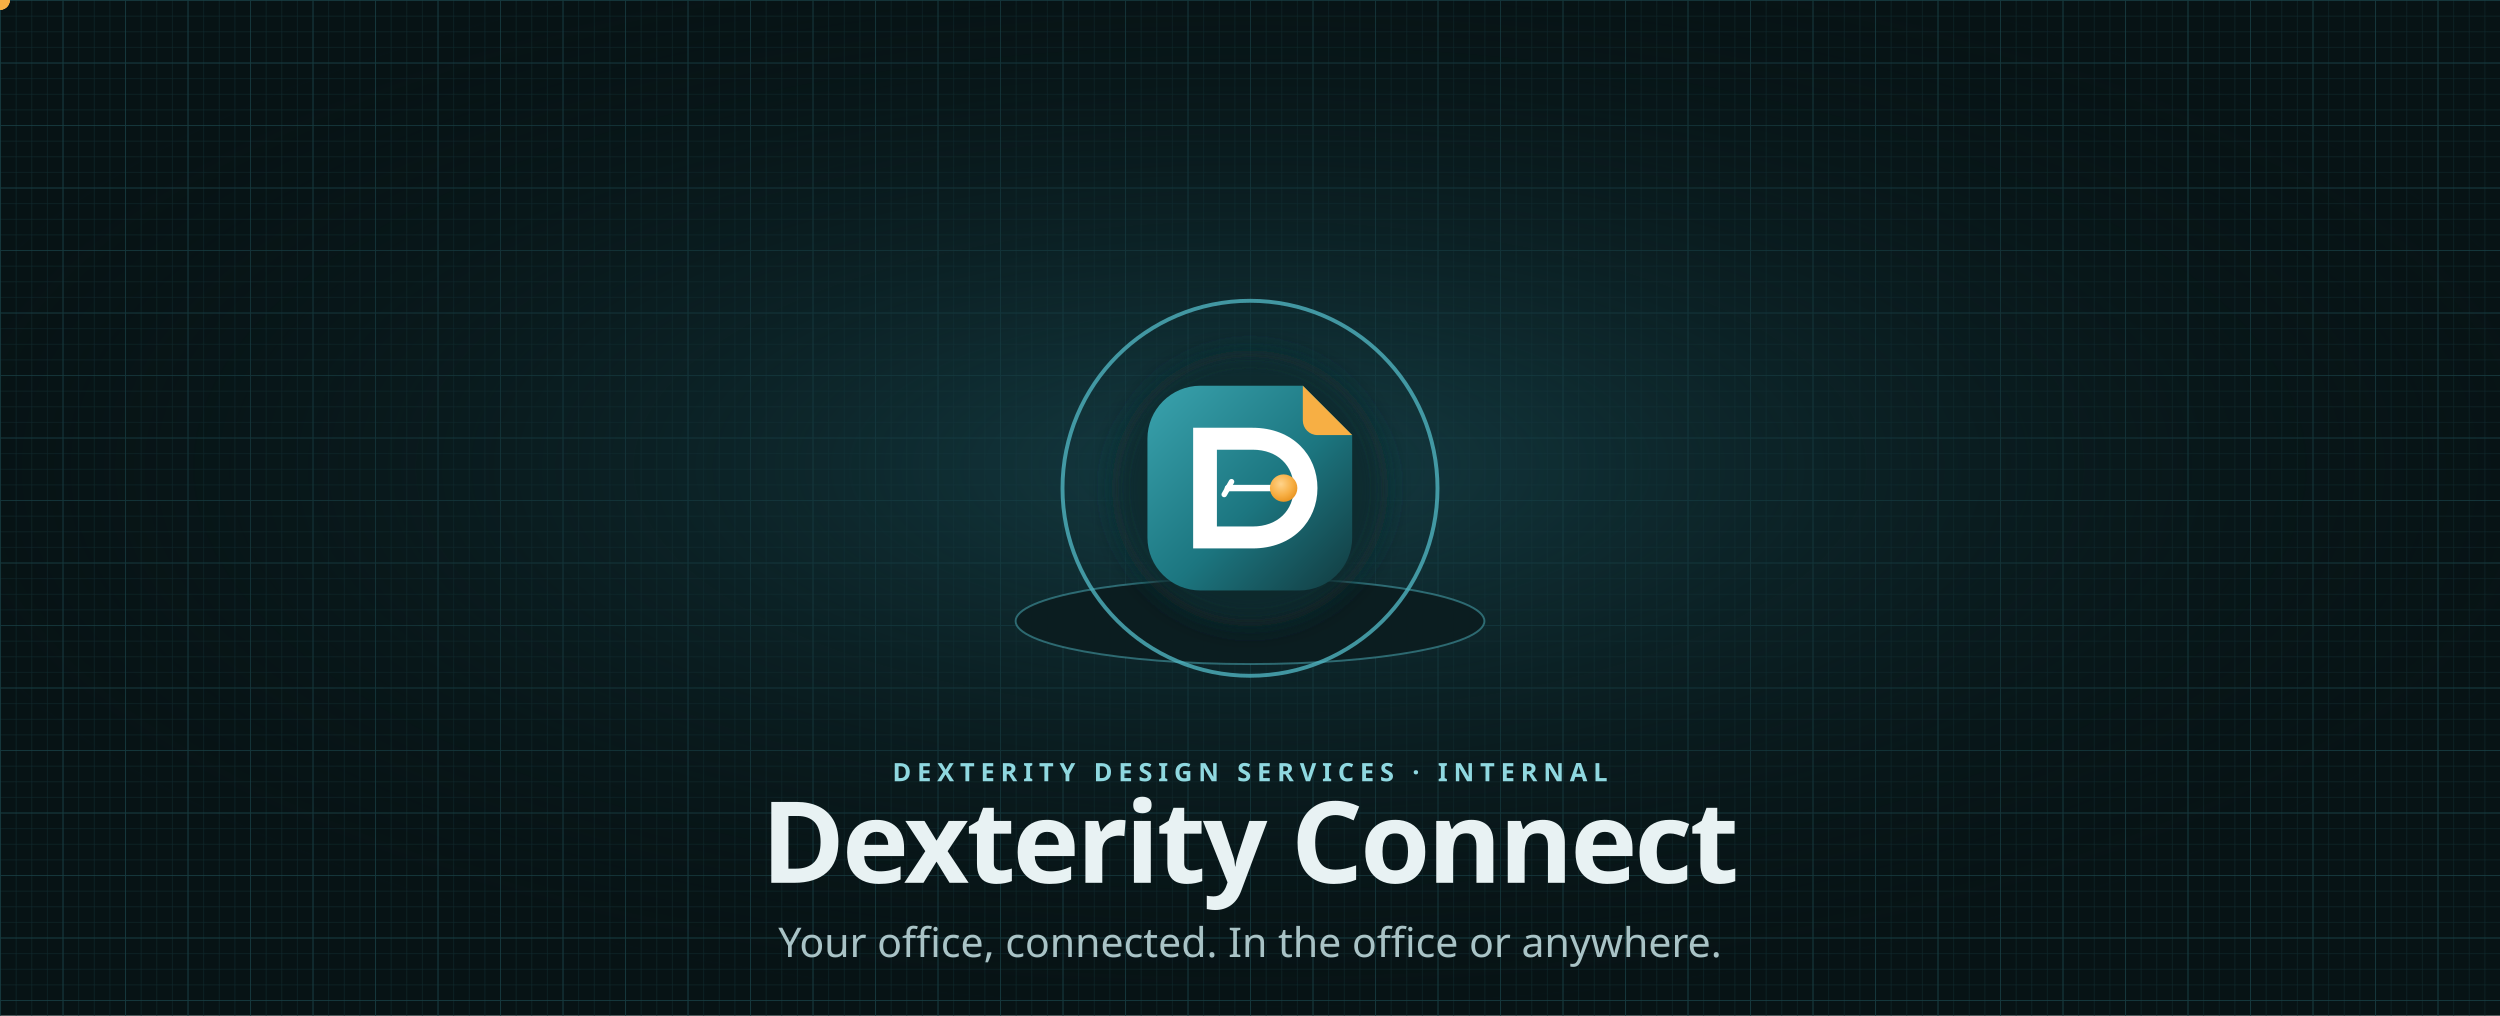
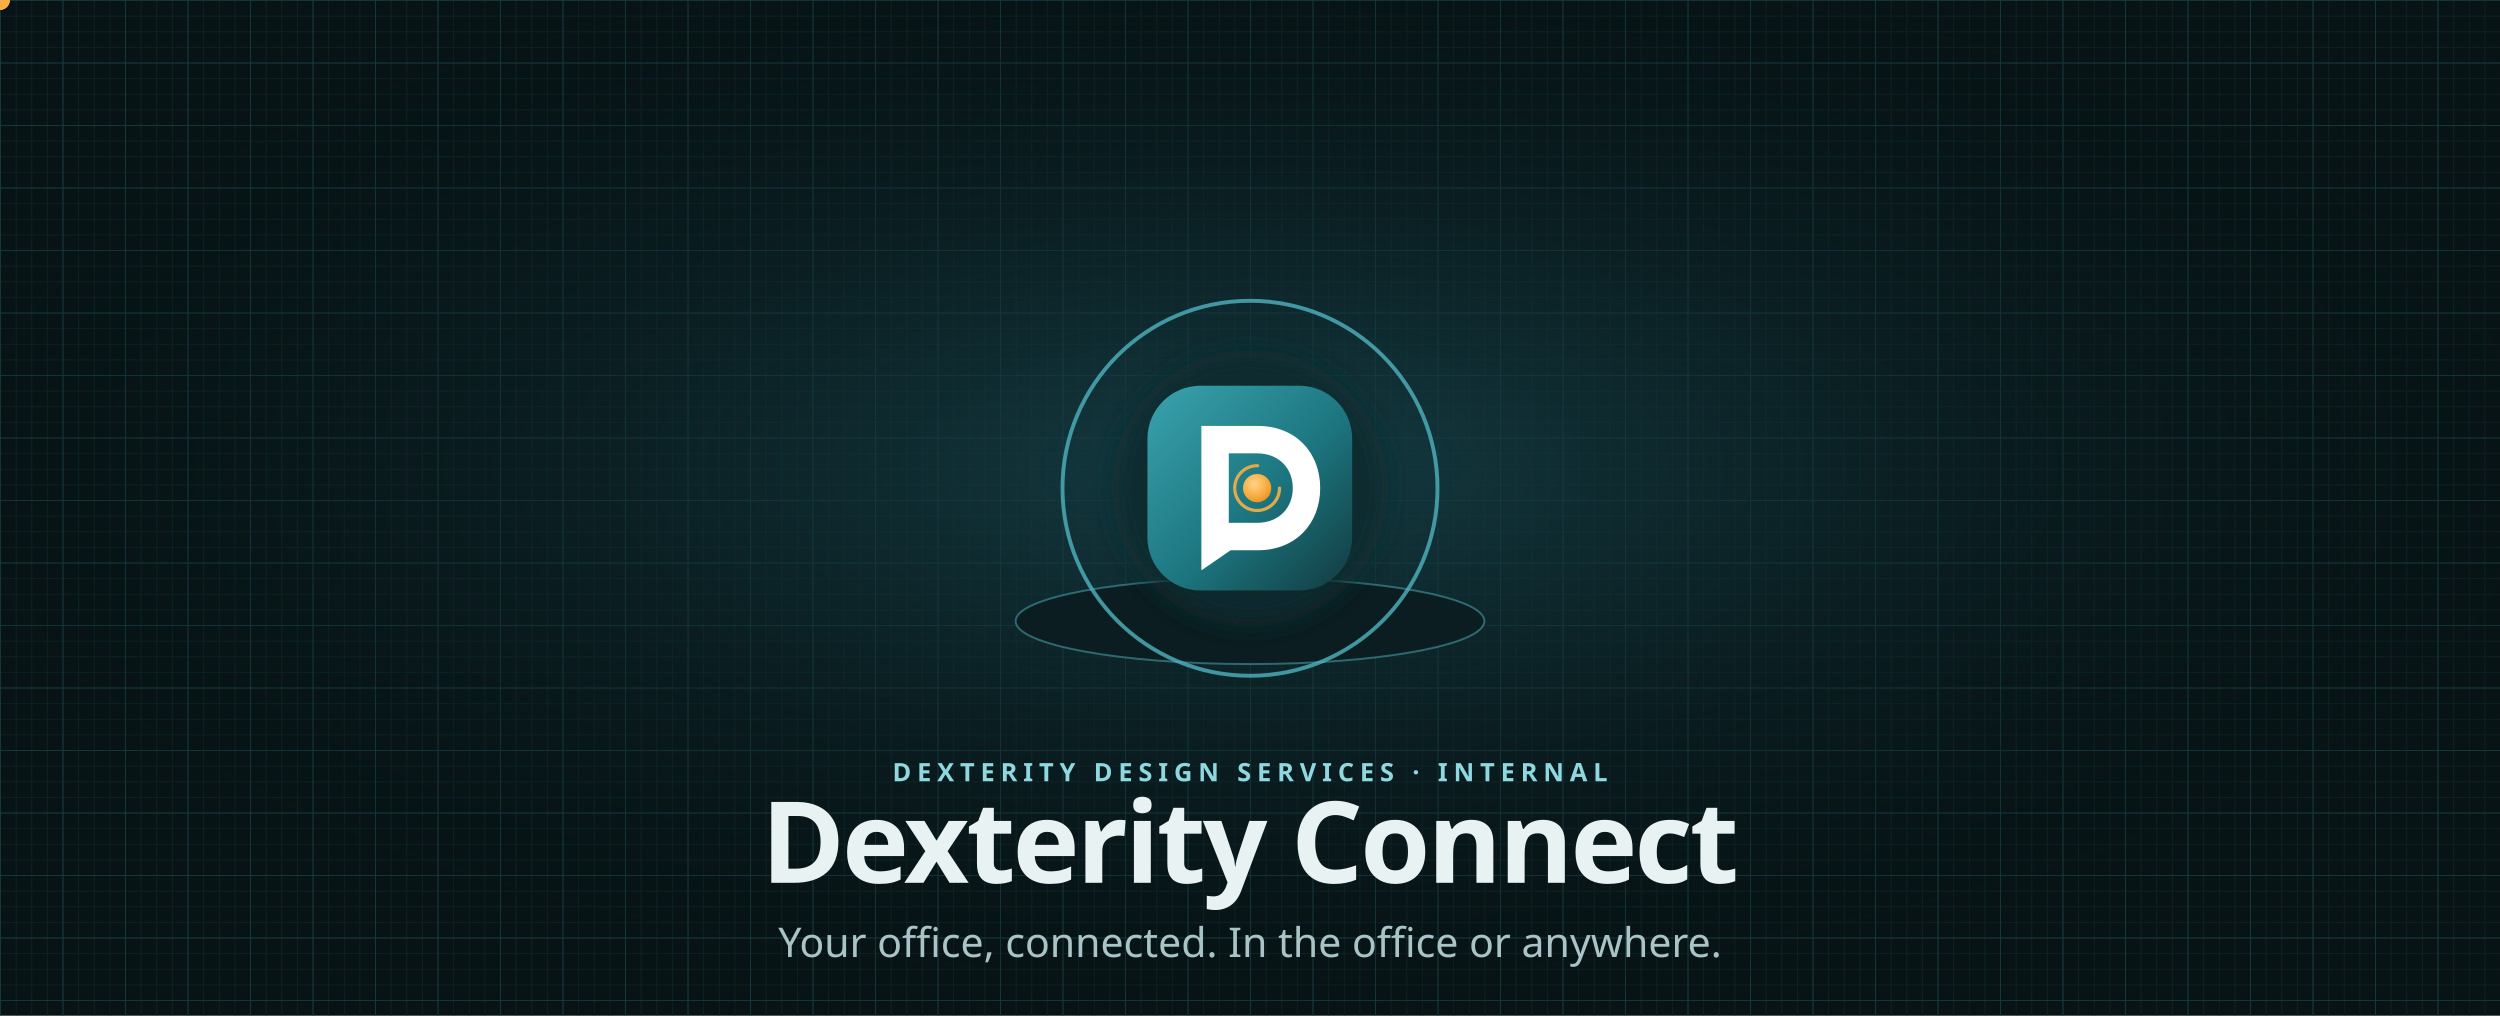
<svg xmlns="http://www.w3.org/2000/svg" viewBox="0 0 1280 520" width="1280" height="520" role="img" aria-label="Dexterity Connect: your office, connected. No internet required.">
  <defs>
    <pattern id="g" width="32" height="32" patternUnits="userSpaceOnUse">
      <path d="M32 0H0V32" fill="none" stroke="#1c4a50" stroke-width="1" opacity=".55" />
    </pattern>
    <pattern id="gf" width="8" height="8" patternUnits="userSpaceOnUse">
      <path d="M8 0H0V8" fill="none" stroke="#10292d" stroke-width=".6" />
    </pattern>
    <radialGradient id="glow" cx="50%" cy="46%" r="55%">
      <stop offset="0" stop-color="#16424a" stop-opacity=".9" />
      <stop offset="1" stop-color="#071315" stop-opacity="0" />
    </radialGradient>
    <linearGradient id="tile" x1="0" y1="0" x2="1" y2="1">
      <stop offset="0" stop-color="#3aa3ae" />
      <stop offset=".55" stop-color="#1c7680" />
      <stop offset="1" stop-color="#123a3f" />
    </linearGradient>
    <radialGradient id="spark" cx="40%" cy="35%" r="70%">
      <stop offset="0" stop-color="#ffd38a" />
      <stop offset=".6" stop-color="#f7af44" />
      <stop offset="1" stop-color="#e8921e" />
    </radialGradient>
    <filter id="soft" x="-50%" y="-50%" width="200%" height="200%">
      <feGaussianBlur stdDeviation="6" />
    </filter>
    <style>
      .link { fill: none; stroke: #4fb3bf; stroke-width: 1.4; stroke-dasharray: 520; stroke-dashoffset: 520; opacity: .85; animation: draw 2.4s cubic-bezier(.2,.8,.2,1) forwards; }
      .pc { opacity: 0; animation: rise .8s cubic-bezier(.2,.8,.2,1) forwards; }
      .pc rect.scr { fill: #2a8c98; animation: blink 4s ease-in-out infinite; }
      .title { font: 700 58px 'Outfit', 'Segoe UI', system-ui, sans-serif; fill: #e8f2f3; letter-spacing: -1.5px; }
      .tag { font: 400 21px 'Segoe UI', system-ui, sans-serif; fill: #a9c3c6; }
      .label { font: 600 13px 'Segoe UI', system-ui, sans-serif; fill: #8fd8e0; letter-spacing: 3px; }
      .ring { fill: none; stroke: #4fb3bf; stroke-width: 2; opacity: .8; transform-origin: 640px 250px; animation: breathe 3.2s ease-in-out infinite; }
      .halo { fill: none; stroke: #f7af44; stroke-width: 2; opacity: 0; transform-origin: 640px 250px; animation: ping 3.2s ease-out infinite; }
      @keyframes draw { to { stroke-dashoffset: 0; } }
      @keyframes rise { from { opacity: 0; transform: translateY(10px); } to { opacity: 1; transform: none; } }
      @keyframes blink { 0%, 100% { opacity: .75; } 50% { opacity: 1; } }
      @keyframes breathe { 50% { transform: scale(1.03); } }
      @keyframes ping { 0% { opacity: .7; transform: scale(.7); } 100% { opacity: 0; transform: scale(1.5); } }
    </style>
  </defs>
  <rect width="1280" height="520" fill="#071315" />
  <rect width="1280" height="520" fill="url(#gf)" />
  <rect width="1280" height="520" fill="url(#g)" />
  <rect width="1280" height="520" fill="url(#glow)" />
  <g>
    <path id="l1" class="link" d="M640 250 Q 470 160 300 130" style="animation-delay:.2s" />
    <path id="l2" class="link" d="M640 250 Q 430 250 210 260" style="animation-delay:.35s" />
    <path id="l3" class="link" d="M640 250 Q 470 350 320 400" style="animation-delay:.5s" />
    <path id="l4" class="link" d="M640 250 Q 810 160 980 130" style="animation-delay:.25s" />
    <path id="l5" class="link" d="M640 250 Q 850 250 1070 260" style="animation-delay:.4s" />
    <path id="l6" class="link" d="M640 250 Q 810 350 960 400" style="animation-delay:.55s" />
  </g>
  <g fill="#1a3236">
    <g class="pc" style="animation-delay:.9s">
      <rect class="scr" x="270" y="104" width="60" height="38" rx="4" />
      <rect x="297" y="142" width="6" height="16" />
      <rect x="284" y="157" width="32" height="4" rx="2" />
    </g>
    <g class="pc" style="animation-delay:1s">
      <rect class="scr" x="180" y="234" width="60" height="38" rx="4" />
      <rect x="207" y="272" width="6" height="16" />
      <rect x="194" y="287" width="32" height="4" rx="2" />
    </g>
    <g class="pc" style="animation-delay:1.1s">
      <rect class="scr" x="290" y="374" width="60" height="38" rx="4" />
      <rect x="317" y="412" width="6" height="16" />
      <rect x="304" y="427" width="32" height="4" rx="2" />
    </g>
    <g class="pc" style="animation-delay:.95s">
      <rect class="scr" x="950" y="104" width="60" height="38" rx="4" />
      <rect x="977" y="142" width="6" height="16" />
      <rect x="964" y="157" width="32" height="4" rx="2" />
    </g>
    <g class="pc" style="animation-delay:1.05s">
      <rect class="scr" x="1040" y="234" width="60" height="38" rx="4" />
      <rect x="1067" y="272" width="6" height="16" />
      <rect x="1054" y="287" width="32" height="4" rx="2" />
    </g>
    <g class="pc" style="animation-delay:1.15s">
      <rect x="944" y="372" width="30" height="52" rx="6" fill="#1a3236" />
      <rect class="scr" x="948" y="378" width="22" height="40" rx="3" />
    </g>
  </g>
  <g>
    <circle r="5" fill="#f7af44">
      <animateMotion dur="2.6s" begin="2s" repeatCount="indefinite">
        <mpath href="#l1" />
      </animateMotion>
    </circle>
    <circle r="4" fill="#ffffff">
      <animateMotion dur="3.1s" begin="2.4s" repeatCount="indefinite" keyPoints="1;0" keyTimes="0;1" calcMode="linear">
        <mpath href="#l2" />
      </animateMotion>
    </circle>
    <circle r="5" fill="#f7af44">
      <animateMotion dur="2.2s" begin="2.8s" repeatCount="indefinite">
        <mpath href="#l3" />
      </animateMotion>
    </circle>
    <circle r="5" fill="#f7af44">
      <animateMotion dur="2.9s" begin="2.2s" repeatCount="indefinite" keyPoints="1;0" keyTimes="0;1" calcMode="linear">
        <mpath href="#l4" />
      </animateMotion>
    </circle>
    <circle r="4" fill="#ffffff">
      <animateMotion dur="2.4s" begin="2.6s" repeatCount="indefinite">
        <mpath href="#l5" />
      </animateMotion>
    </circle>
    <circle r="5" fill="#f7af44">
      <animateMotion dur="3.3s" begin="3s" repeatCount="indefinite" keyPoints="1;0" keyTimes="0;1" calcMode="linear">
        <mpath href="#l6" />
      </animateMotion>
    </circle>
  </g>
  <ellipse cx="640" cy="318" rx="120" ry="22" fill="#0b1d20" stroke="#4fb3bf" stroke-opacity=".5" />
  <circle class="halo" cx="640" cy="250" r="96" />
  <circle class="ring" cx="640" cy="250" r="96" />
  <circle cx="640" cy="250" r="70" fill="#0f2a2e" filter="url(#soft)" opacity=".9" />
  <g transform="translate(580 190) scale(.234)">
-     <path d="M148 32 H372 L480 140 V364 A116 116 0 0 1 364 480 H148 A116 116 0 0 1 32 364 V148 A116 116 0 0 1 148 32 Z" fill="url(#tile)" />
-     <path d="M372 32 V108 A32 32 0 0 0 404 140 H480 Z" fill="#f7af44" />
-     <path fill="#ffffff" fill-rule="evenodd" d="M132 124 H262 C350 124 404 184 404 256 C404 328 350 388 262 388 H132 Z M184 172 V340 H262 C318 340 352 304 352 256 C352 208 318 172 262 172 Z" />
-     <g stroke="#ffffff" stroke-linecap="round">
-       <line x1="208" y1="256" x2="314" y2="256" stroke-width="14" />
-       <line x1="200" y1="270" x2="216" y2="242" stroke-width="12" />
-     </g>
-     <circle cx="330" cy="256" r="30" fill="url(#spark)">
-       <animate attributeName="r" values="27;34;27" dur="2.4s" repeatCount="indefinite" />
+     <rect x="32" y="32" width="448" height="448" rx="116" fill="url(#tile)" />
+     <path fill="#ffffff" fill-rule="evenodd" d="M150 120 H274 C356 120 410 178 410 256 C410 334 356 392 274 392 H214 L150 436 Z M210 180 V332 H272 C319 332 350 300 350 256 C350 212 319 180 272 180 Z" />
+     <circle cx="272" cy="256" r="31" fill="url(#spark)">
+       <animate attributeName="r" values="28;34;28" dur="2.4s" repeatCount="indefinite" />
+     </circle>
+     <circle cx="272" cy="256" r="49" fill="none" stroke="#f7af44" stroke-width="7" stroke-dasharray="232 76" stroke-linecap="round" opacity=".9">
+       <animateTransform attributeName="transform" type="rotate" from="-58 272 256" to="302 272 256" dur="9s" repeatCount="indefinite" />
    </circle>
  </g>
  <text x="640" y="400" text-anchor="middle" class="label">DEXTERITY DESIGN SERVICES · INTERNAL</text>
  <text x="640" y="452" text-anchor="middle" class="title">Dexterity Connect</text>
  <text x="640" y="490" text-anchor="middle" class="tag">Your office, connected. In the office or anywhere.</text>
</svg>
